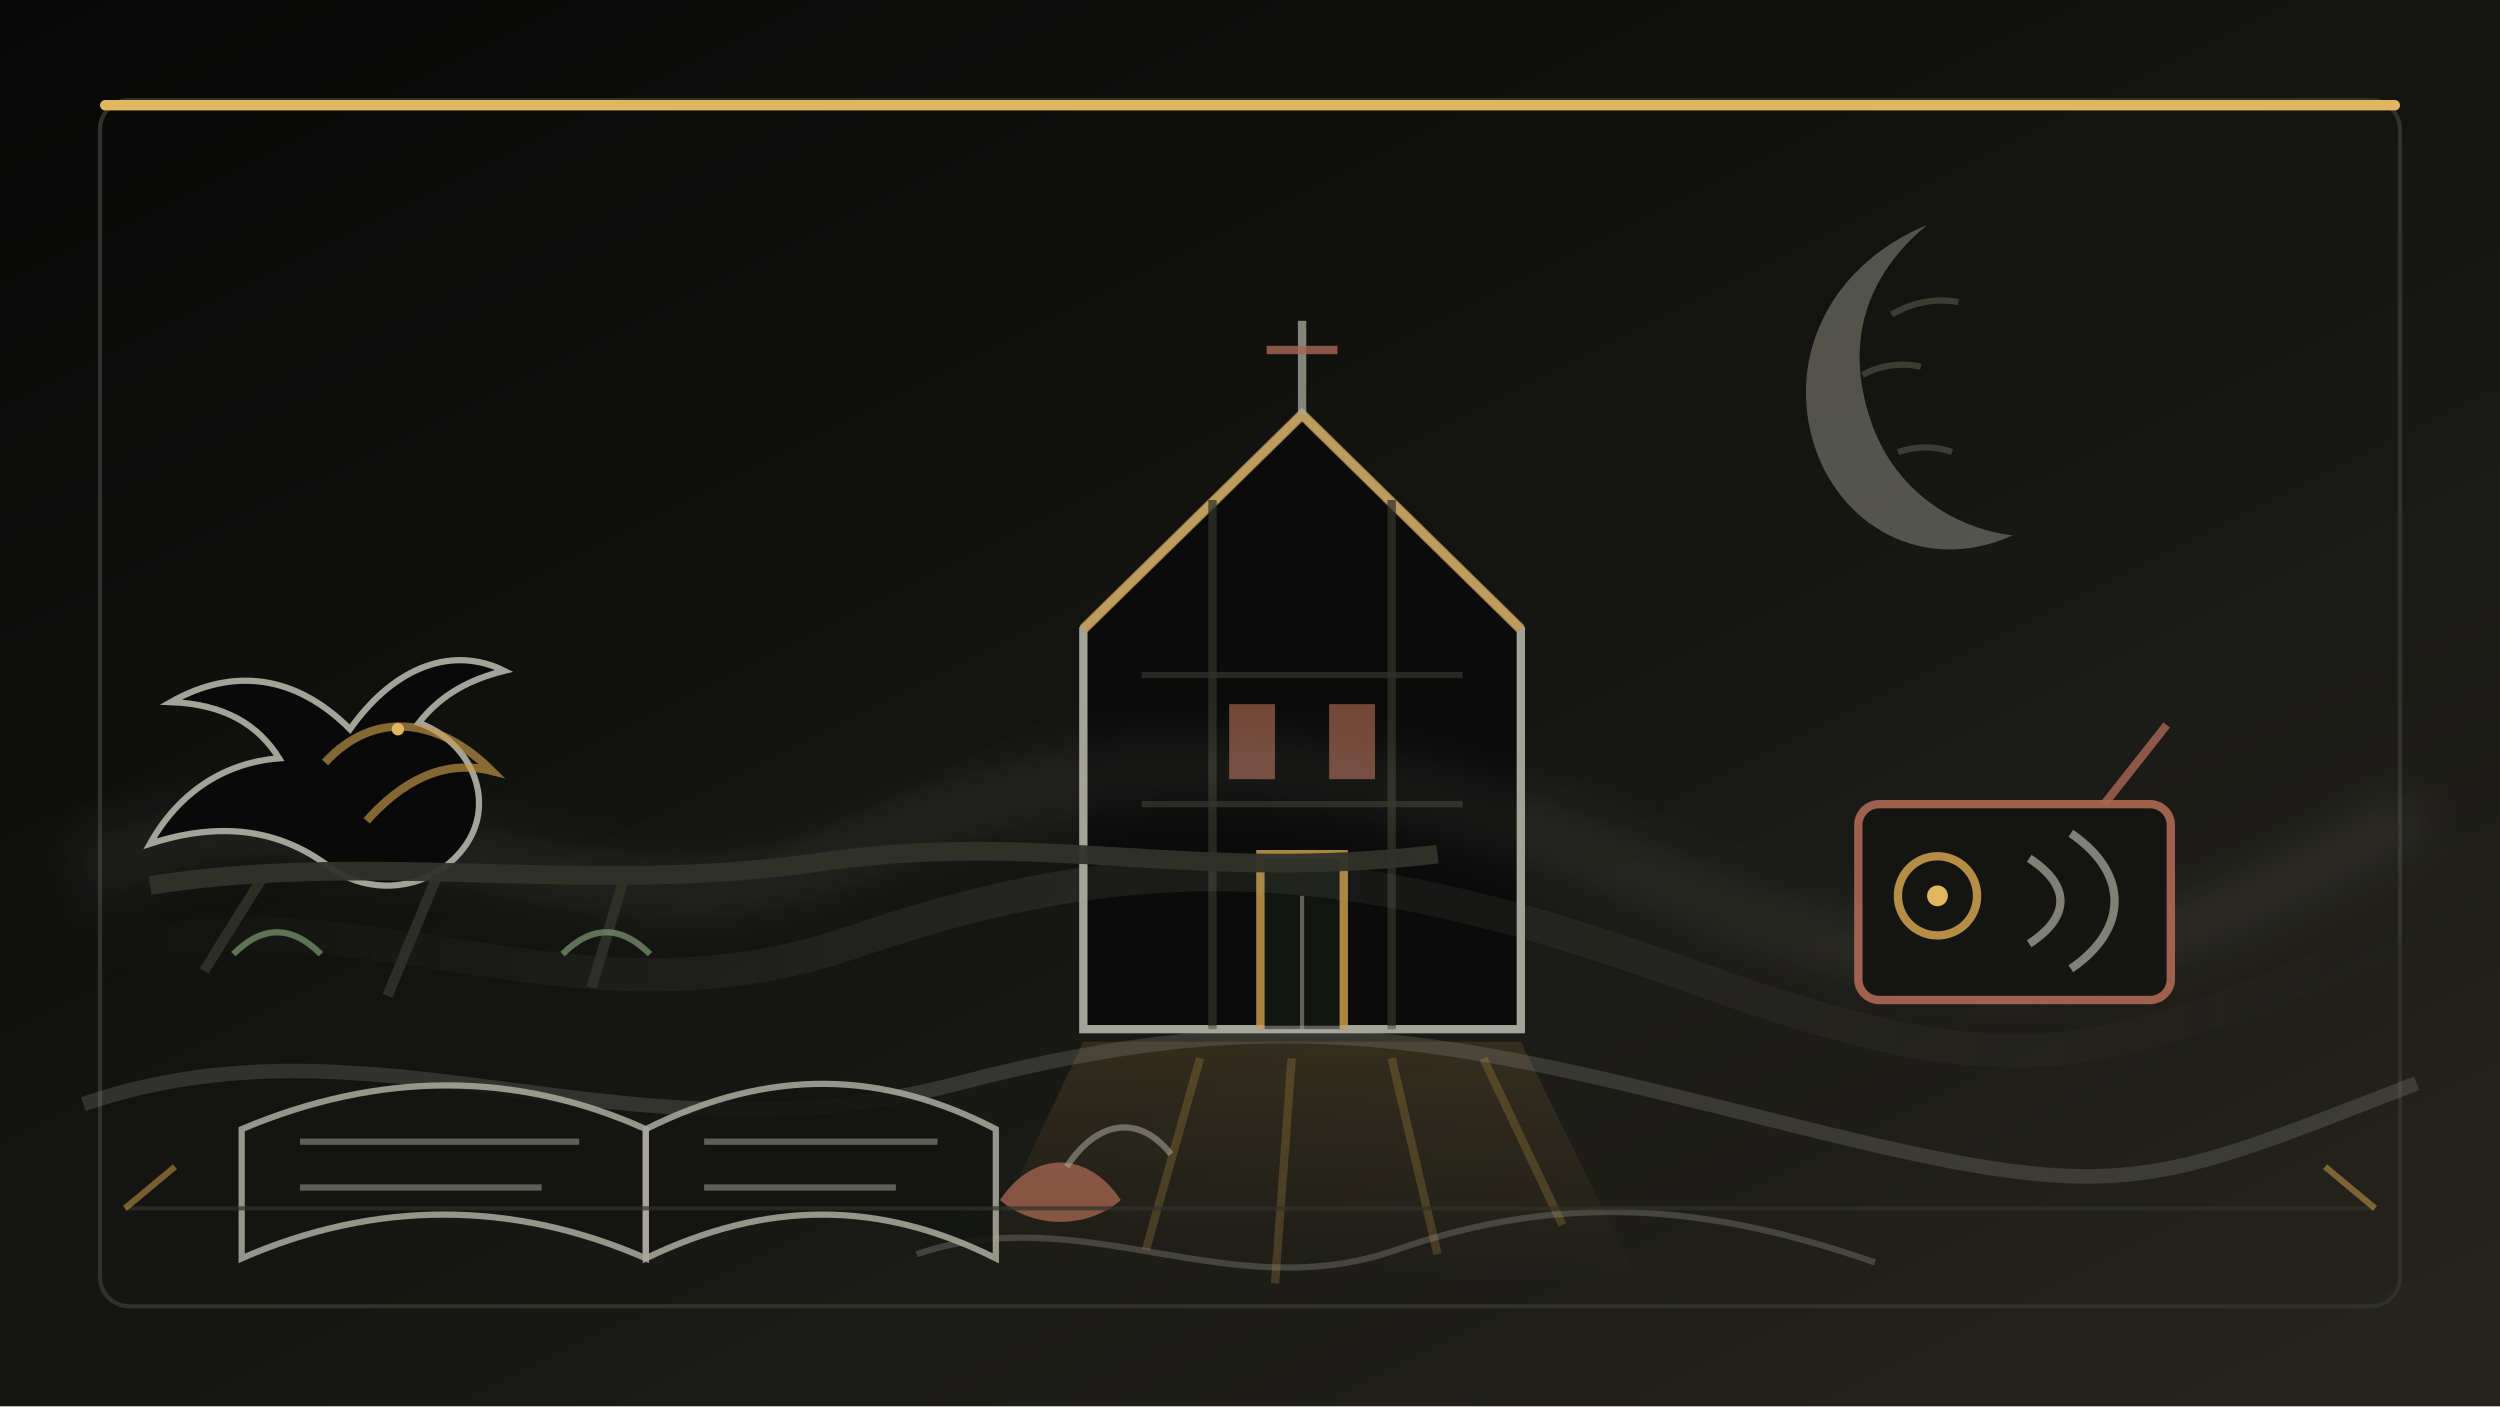
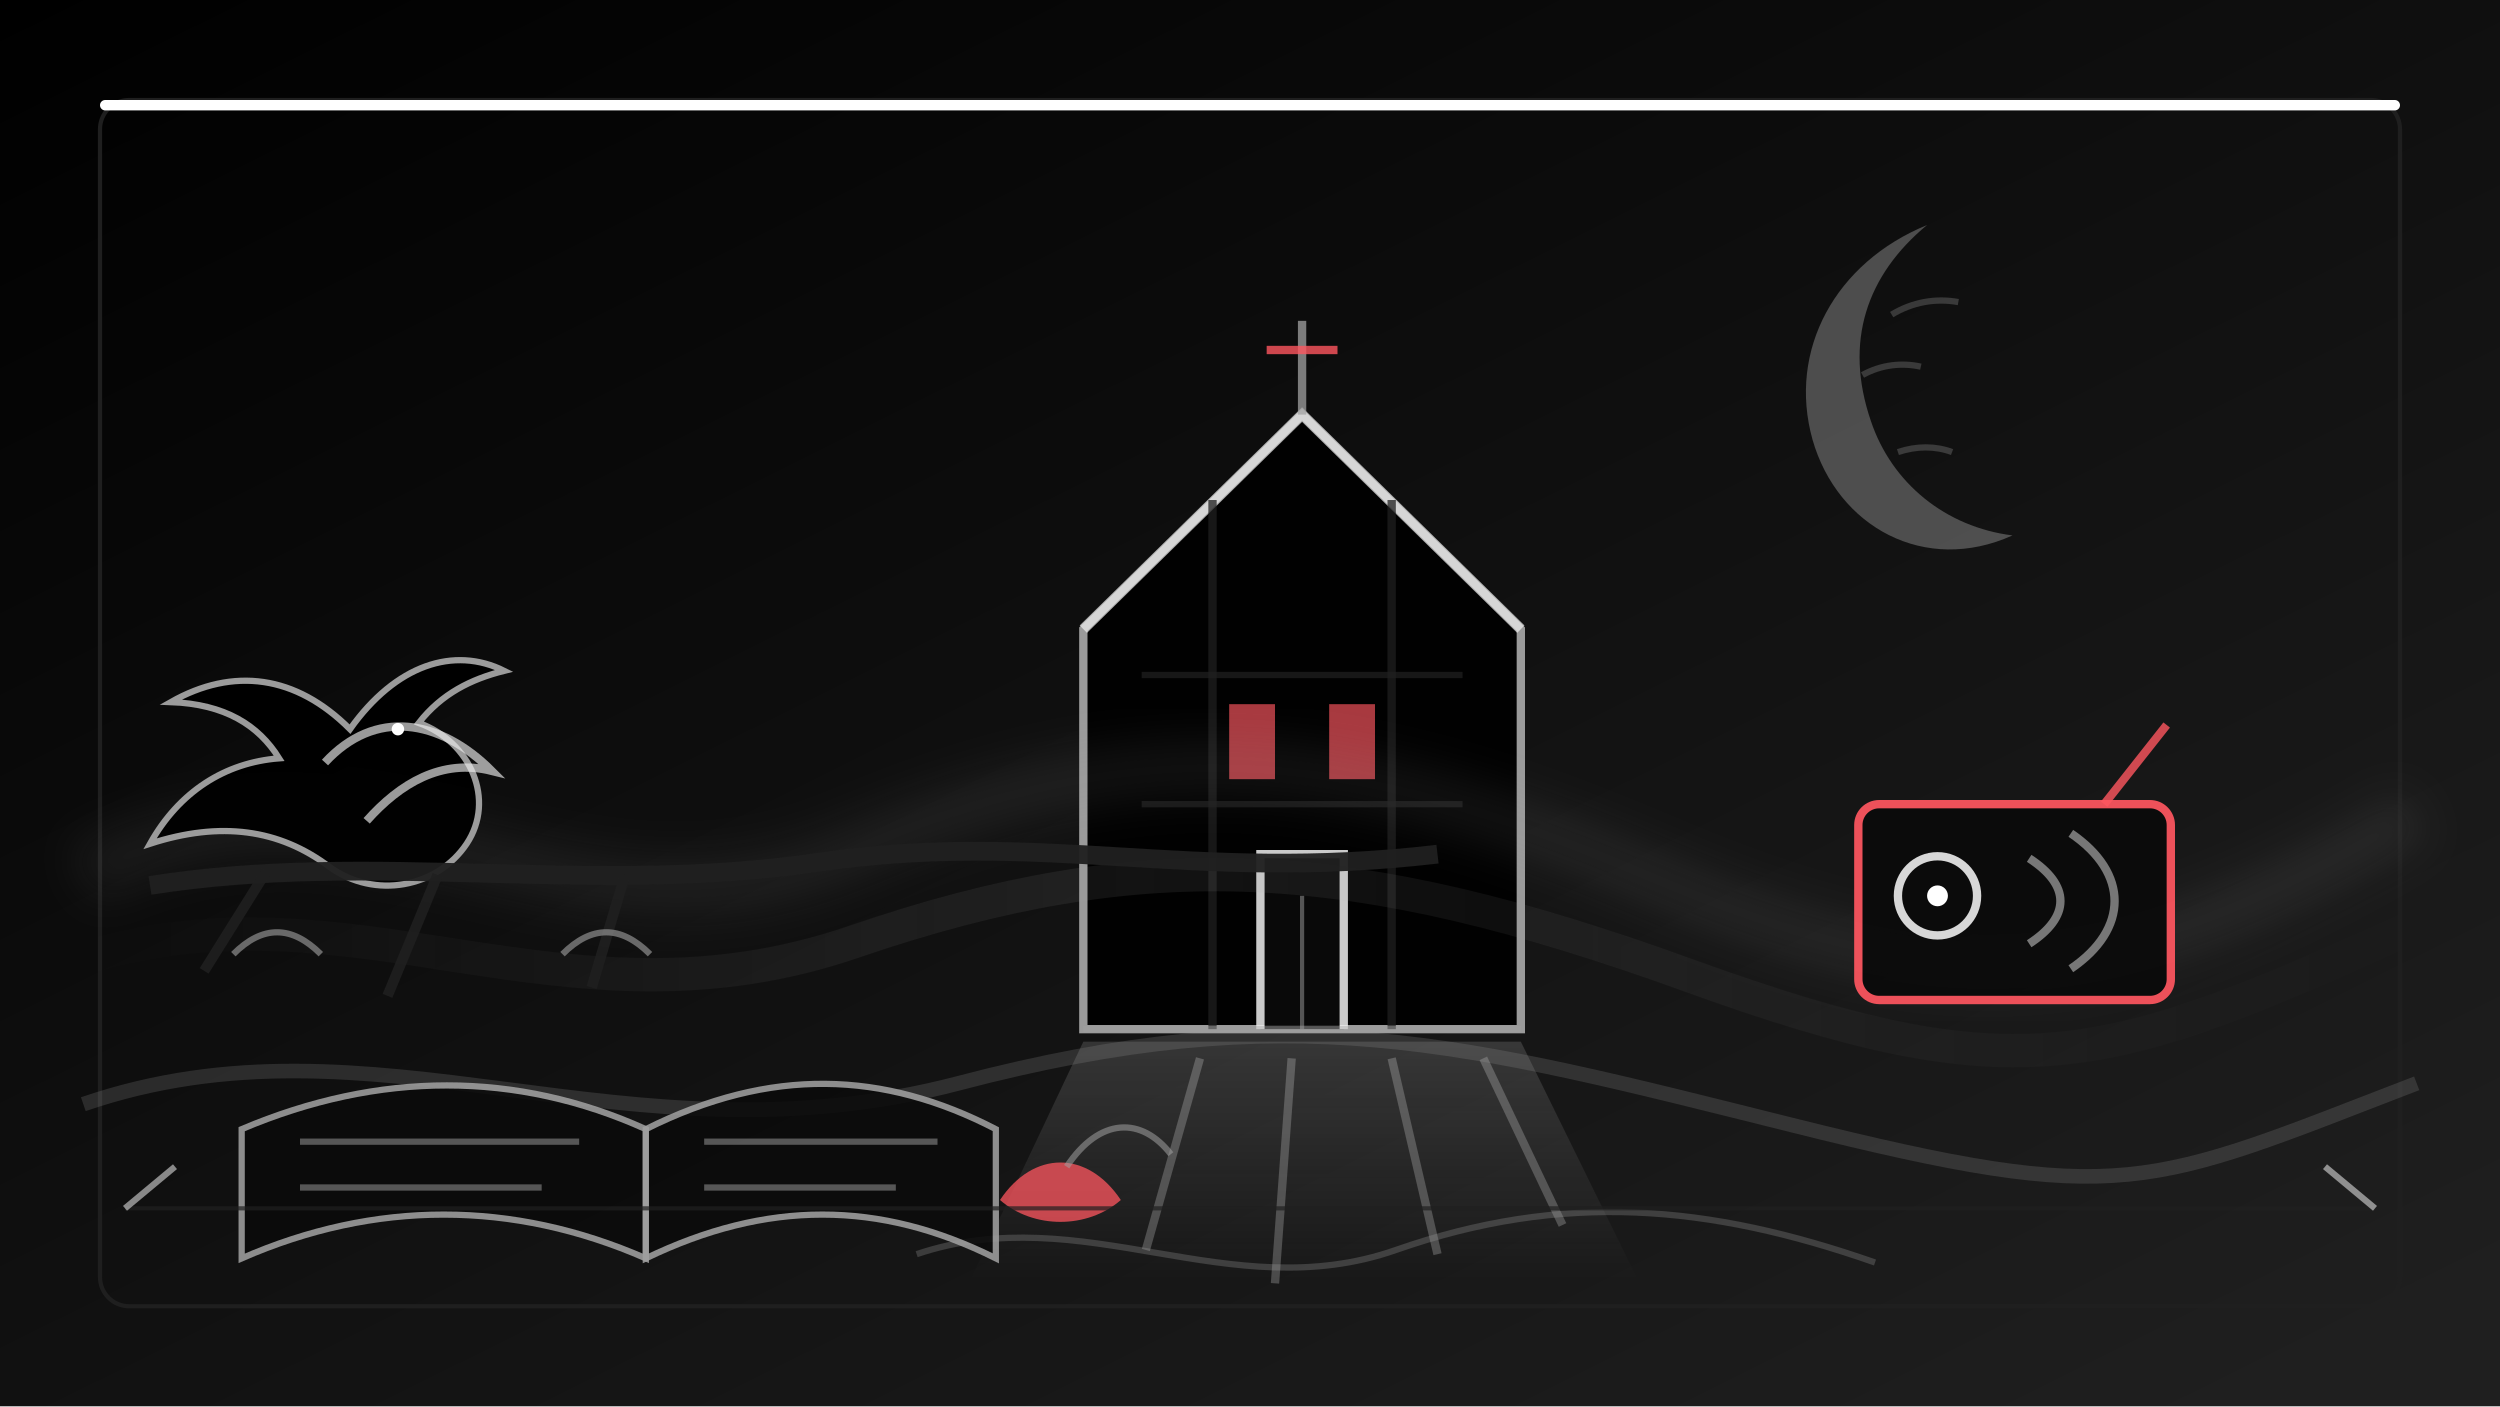
<svg xmlns="http://www.w3.org/2000/svg" viewBox="0 0 1200 675" role="img" aria-hidden="true">
  <defs>
    <linearGradient id="night" x1="0" y1="0" x2="0.9" y2="1">
-       <stop offset="0" stop-color="#070807" />
-       <stop offset="0.55" stop-color="#151613" />
-       <stop offset="1" stop-color="#25231d" />
+       <stop offset="0" stop-color="#000000" />
+       <stop offset="0.55" stop-color="#111111" />
+       <stop offset="1" stop-color="#1f1f1f" />
    </linearGradient>
    <linearGradient id="mist" x1="0" y1="0" x2="1" y2="0">
-       <stop offset="0" stop-color="#aaa99e" stop-opacity="0" />
-       <stop offset="0.45" stop-color="#aaa99e" stop-opacity="0.18" />
-       <stop offset="1" stop-color="#aaa99e" stop-opacity="0" />
+       <stop offset="0" stop-color="#a1a1a1" stop-opacity="0" />
+       <stop offset="0.45" stop-color="#a1a1a1" stop-opacity="0.18" />
+       <stop offset="1" stop-color="#a1a1a1" stop-opacity="0" />
    </linearGradient>
    <linearGradient id="reflection" x1="0" y1="0" x2="0" y2="1">
-       <stop offset="0" stop-color="#c89a49" stop-opacity="0.28" />
-       <stop offset="1" stop-color="#c89a49" stop-opacity="0" />
+       <stop offset="0" stop-color="#ededed" stop-opacity="0.28" />
+       <stop offset="1" stop-color="#ededed" stop-opacity="0" />
    </linearGradient>
    <filter id="fogBlur" x="-20%" y="-30%" width="140%" height="160%">
      <feGaussianBlur stdDeviation="10" />
    </filter>
  </defs>
  <rect width="1200" height="675" fill="url(#night)" />
-   <rect x="48" y="48" width="1104" height="579" rx="14" fill="none" stroke="#303129" stroke-width="2" />
-   <rect x="48" y="48" width="1104" height="5" rx="2.5" fill="#e0b661" />
-   <path d="M925 108C881 126 858 168 870 211C882 253 924 276 966 257C934 253 908 232 898 202C885 164 896 132 925 108Z" fill="#aaa99e" opacity="0.42" />
-   <path d="M908 151C918 145 929 143 940 145M894 180C903 175 913 174 922 176M911 217C920 214 929 214 937 217" fill="none" stroke="#7f786d" stroke-width="3" opacity="0.38" />
-   <path d="M520 494V302L625 199L730 302V494Z" fill="#090a09" stroke="#aaa99e" stroke-width="4" opacity="0.95" />
-   <path d="M520 302L625 199L730 302" fill="none" stroke="#c89a49" stroke-width="5" opacity="0.72" />
-   <path d="M582 240V494M668 240V494" stroke="#303129" stroke-width="4" opacity="0.75" />
-   <path d="M625 199V154" stroke="#aaa99e" stroke-width="4" opacity="0.75" />
-   <path d="M608 168H642" stroke="#a96752" stroke-width="4" opacity="0.8" />
-   <path d="M548 324H702M548 386H702" stroke="#303129" stroke-width="3" opacity="0.75" />
-   <path d="M590 338V374H612V338ZM638 338V374H660V338Z" fill="#a96752" opacity="0.66" />
-   <path d="M605 494V410H645V494" fill="#141512" stroke="#c89a49" stroke-width="4" opacity="0.85" />
-   <path d="M625 430V494" stroke="#aaa99e" stroke-width="2" opacity="0.5" />
-   <path d="M520 494H730" stroke="#aaa99e" stroke-width="3" opacity="0.42" />
+   <rect x="48" y="48" width="1104" height="579" rx="14" fill="none" stroke="#1f1f1f" stroke-width="2" />
+   <rect x="48" y="48" width="1104" height="5" rx="2.5" fill="#ffffff" />
+   <path d="M925 108C881 126 858 168 870 211C882 253 924 276 966 257C934 253 908 232 898 202C885 164 896 132 925 108Z" fill="#a1a1a1" opacity="0.42" />
+   <path d="M908 151C918 145 929 143 940 145M894 180C903 175 913 174 922 176M911 217C920 214 929 214 937 217" fill="none" stroke="#7d7d7d" stroke-width="3" opacity="0.38" />
+   <path d="M520 494V302L625 199L730 302V494Z" fill="#000000" stroke="#a1a1a1" stroke-width="4" opacity="0.95" />
+   <path d="M520 302L625 199L730 302" fill="none" stroke="#ededed" stroke-width="5" opacity="0.72" />
+   <path d="M582 240V494M668 240V494" stroke="#1f1f1f" stroke-width="4" opacity="0.75" />
+   <path d="M625 199V154" stroke="#a1a1a1" stroke-width="4" opacity="0.75" />
+   <path d="M608 168H642" stroke="#ff565f" stroke-width="4" opacity="0.8" />
+   <path d="M548 324H702M548 386H702" stroke="#1f1f1f" stroke-width="3" opacity="0.75" />
+   <path d="M590 338V374H612V338ZM638 338V374H660V338Z" fill="#ff565f" opacity="0.66" />
+   <path d="M605 494V410H645V494" fill="#0a0a0a" stroke="#ededed" stroke-width="4" opacity="0.85" />
+   <path d="M625 430V494" stroke="#a1a1a1" stroke-width="2" opacity="0.5" />
+   <path d="M520 494H730" stroke="#a1a1a1" stroke-width="3" opacity="0.42" />
  <path d="M520 500L730 500L786 614H466Z" fill="url(#reflection)" opacity="0.55" />
-   <path d="M576 508L550 600M620 508L612 616M668 508L690 602M712 508L750 588" stroke="#c89a49" stroke-width="4" opacity="0.24" />
-   <path d="M440 602C520 575 590 628 670 600S820 578 900 606" fill="none" stroke="#aaa99e" stroke-width="3" opacity="0.28" />
-   <path d="M40 420C180 350 270 468 410 408S650 360 790 420S1010 480 1160 390" fill="none" stroke="#aaa99e" stroke-width="28" opacity="0.1" filter="url(#fogBlur)" />
+   <path d="M576 508L550 600M620 508L612 616M668 508L690 602M712 508L750 588" stroke="#ededed" stroke-width="4" opacity="0.24" />
+   <path d="M440 602C520 575 590 628 670 600S820 578 900 606" fill="none" stroke="#a1a1a1" stroke-width="3" opacity="0.28" />
+   <path d="M40 420C180 350 270 468 410 408S650 360 790 420S1010 480 1160 390" fill="none" stroke="#a1a1a1" stroke-width="28" opacity="0.1" filter="url(#fogBlur)" />
  <path d="M40 460C170 420 270 500 410 452S650 410 810 468S1010 512 1160 444" fill="none" stroke="url(#mist)" stroke-width="16" opacity="0.62" />
-   <path d="M40 530C180 482 300 562 460 520S700 500 860 540S1030 570 1160 520" fill="none" stroke="#aaa99e" stroke-width="7" opacity="0.2" />
-   <path d="M168 350C142 324 112 320 82 337C108 338 124 348 134 364C108 366 86 380 72 405C106 394 134 398 158 416C180 432 210 426 224 405C238 384 226 356 201 347C212 333 226 326 242 322C218 310 190 319 168 350Z" fill="#070807" stroke="#aaa99e" stroke-width="3" opacity="0.96" />
-   <path d="M156 366C180 340 211 345 236 370C212 364 192 376 176 394" fill="none" stroke="#c89a49" stroke-width="4" opacity="0.65" />
-   <circle cx="191" cy="350" r="3" fill="#e0b661" />
-   <path d="M72 425C180 408 282 430 392 414S570 424 690 410" fill="none" stroke="#303129" stroke-width="9" opacity="0.95" />
-   <path d="M128 418L98 466M210 420L186 478M300 420L284 474" stroke="#303129" stroke-width="5" opacity="0.9" />
-   <path d="M112 458C126 444 140 444 154 458M270 458C284 444 298 444 312 458" fill="none" stroke="#7f9870" stroke-width="3" opacity="0.7" />
-   <rect x="892" y="386" width="150" height="94" rx="10" fill="#141512" stroke="#a96752" stroke-width="4" opacity="0.92" />
-   <circle cx="930" cy="430" r="19" fill="none" stroke="#c89a49" stroke-width="4" opacity="0.9" />
-   <circle cx="930" cy="430" r="5" fill="#e0b661" />
-   <path d="M974 412C994 425 994 440 974 453M994 400C1022 419 1022 446 994 465" fill="none" stroke="#aaa99e" stroke-width="4" opacity="0.72" />
-   <path d="M1010 386L1040 348" stroke="#a96752" stroke-width="4" opacity="0.8" />
-   <path d="M116 542C182 514 248 514 310 542V604C246 576 180 576 116 604Z" fill="#141512" stroke="#aaa99e" stroke-width="3" opacity="0.86" />
-   <path d="M310 542C370 512 424 514 478 542V604C422 576 368 576 310 604Z" fill="#141512" stroke="#aaa99e" stroke-width="3" opacity="0.86" />
-   <path d="M144 548L278 548M144 570L260 570M338 548L450 548M338 570L430 570" stroke="#aaa99e" stroke-width="3" opacity="0.5" />
-   <path d="M480 576C496 552 522 552 538 576C522 590 496 590 480 576Z" fill="#a96752" opacity="0.75" />
-   <path d="M512 560C528 536 548 536 562 554" fill="none" stroke="#aaa99e" stroke-width="3" opacity="0.55" />
-   <path d="M60 580H1140" stroke="#303129" stroke-width="2" opacity="0.7" />
-   <path d="M60 580L84 560M1140 580L1116 560" stroke="#c89a49" stroke-width="3" opacity="0.55" />
+   <path d="M40 530C180 482 300 562 460 520S700 500 860 540S1030 570 1160 520" fill="none" stroke="#a1a1a1" stroke-width="7" opacity="0.2" />
+   <path d="M168 350C142 324 112 320 82 337C108 338 124 348 134 364C108 366 86 380 72 405C106 394 134 398 158 416C180 432 210 426 224 405C238 384 226 356 201 347C212 333 226 326 242 322C218 310 190 319 168 350Z" fill="#000000" stroke="#a1a1a1" stroke-width="3" opacity="0.96" />
+   <path d="M156 366C180 340 211 345 236 370C212 364 192 376 176 394" fill="none" stroke="#ededed" stroke-width="4" opacity="0.65" />
+   <circle cx="191" cy="350" r="3" fill="#ffffff" />
+   <path d="M72 425C180 408 282 430 392 414S570 424 690 410" fill="none" stroke="#1f1f1f" stroke-width="9" opacity="0.95" />
+   <path d="M128 418L98 466M210 420L186 478M300 420L284 474" stroke="#1f1f1f" stroke-width="5" opacity="0.9" />
+   <path d="M112 458C126 444 140 444 154 458M270 458C284 444 298 444 312 458" fill="none" stroke="#8f8f8f" stroke-width="3" opacity="0.7" />
+   <rect x="892" y="386" width="150" height="94" rx="10" fill="#0a0a0a" stroke="#ff565f" stroke-width="4" opacity="0.92" />
+   <circle cx="930" cy="430" r="19" fill="none" stroke="#ededed" stroke-width="4" opacity="0.9" />
+   <circle cx="930" cy="430" r="5" fill="#ffffff" />
+   <path d="M974 412C994 425 994 440 974 453M994 400C1022 419 1022 446 994 465" fill="none" stroke="#a1a1a1" stroke-width="4" opacity="0.72" />
+   <path d="M1010 386L1040 348" stroke="#ff565f" stroke-width="4" opacity="0.8" />
+   <path d="M116 542C182 514 248 514 310 542V604C246 576 180 576 116 604Z" fill="#0a0a0a" stroke="#a1a1a1" stroke-width="3" opacity="0.86" />
+   <path d="M310 542C370 512 424 514 478 542V604C422 576 368 576 310 604Z" fill="#0a0a0a" stroke="#a1a1a1" stroke-width="3" opacity="0.86" />
+   <path d="M144 548L278 548M144 570L260 570M338 548L450 548M338 570L430 570" stroke="#a1a1a1" stroke-width="3" opacity="0.5" />
+   <path d="M480 576C496 552 522 552 538 576C522 590 496 590 480 576Z" fill="#ff565f" opacity="0.75" />
+   <path d="M512 560C528 536 548 536 562 554" fill="none" stroke="#a1a1a1" stroke-width="3" opacity="0.55" />
+   <path d="M60 580H1140" stroke="#1f1f1f" stroke-width="2" opacity="0.7" />
+   <path d="M60 580L84 560M1140 580L1116 560" stroke="#ededed" stroke-width="3" opacity="0.55" />
</svg>
